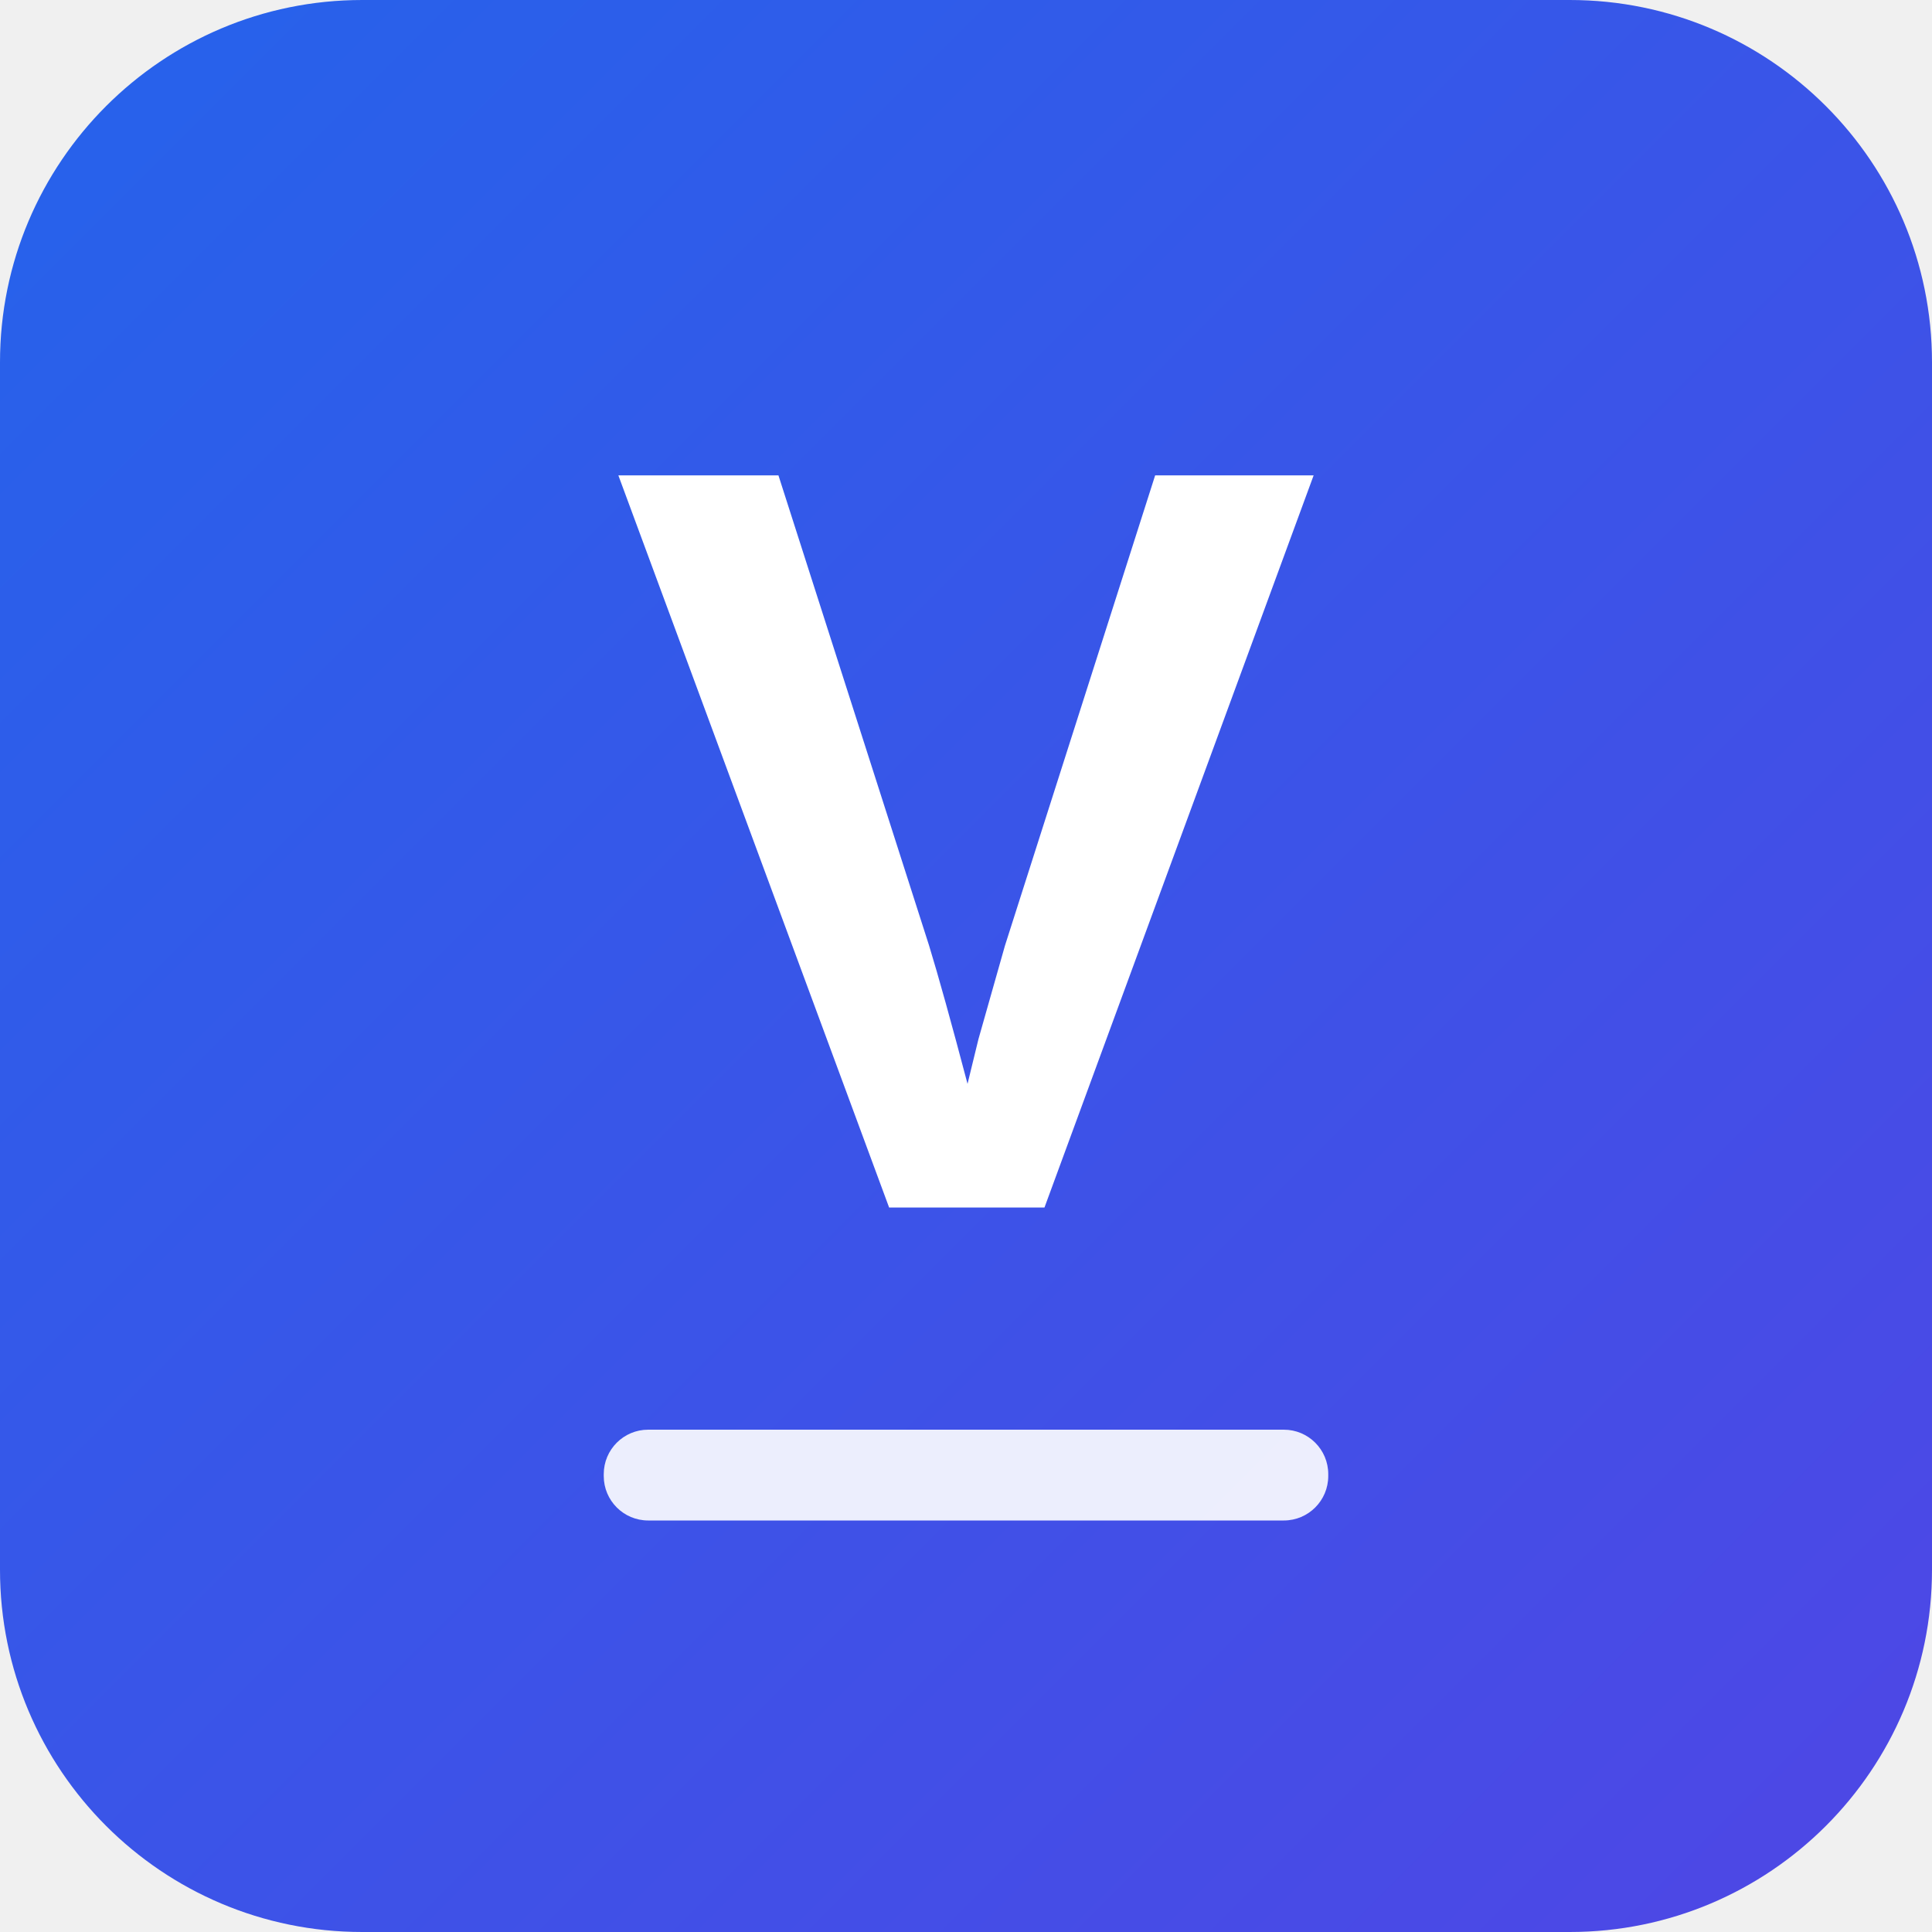
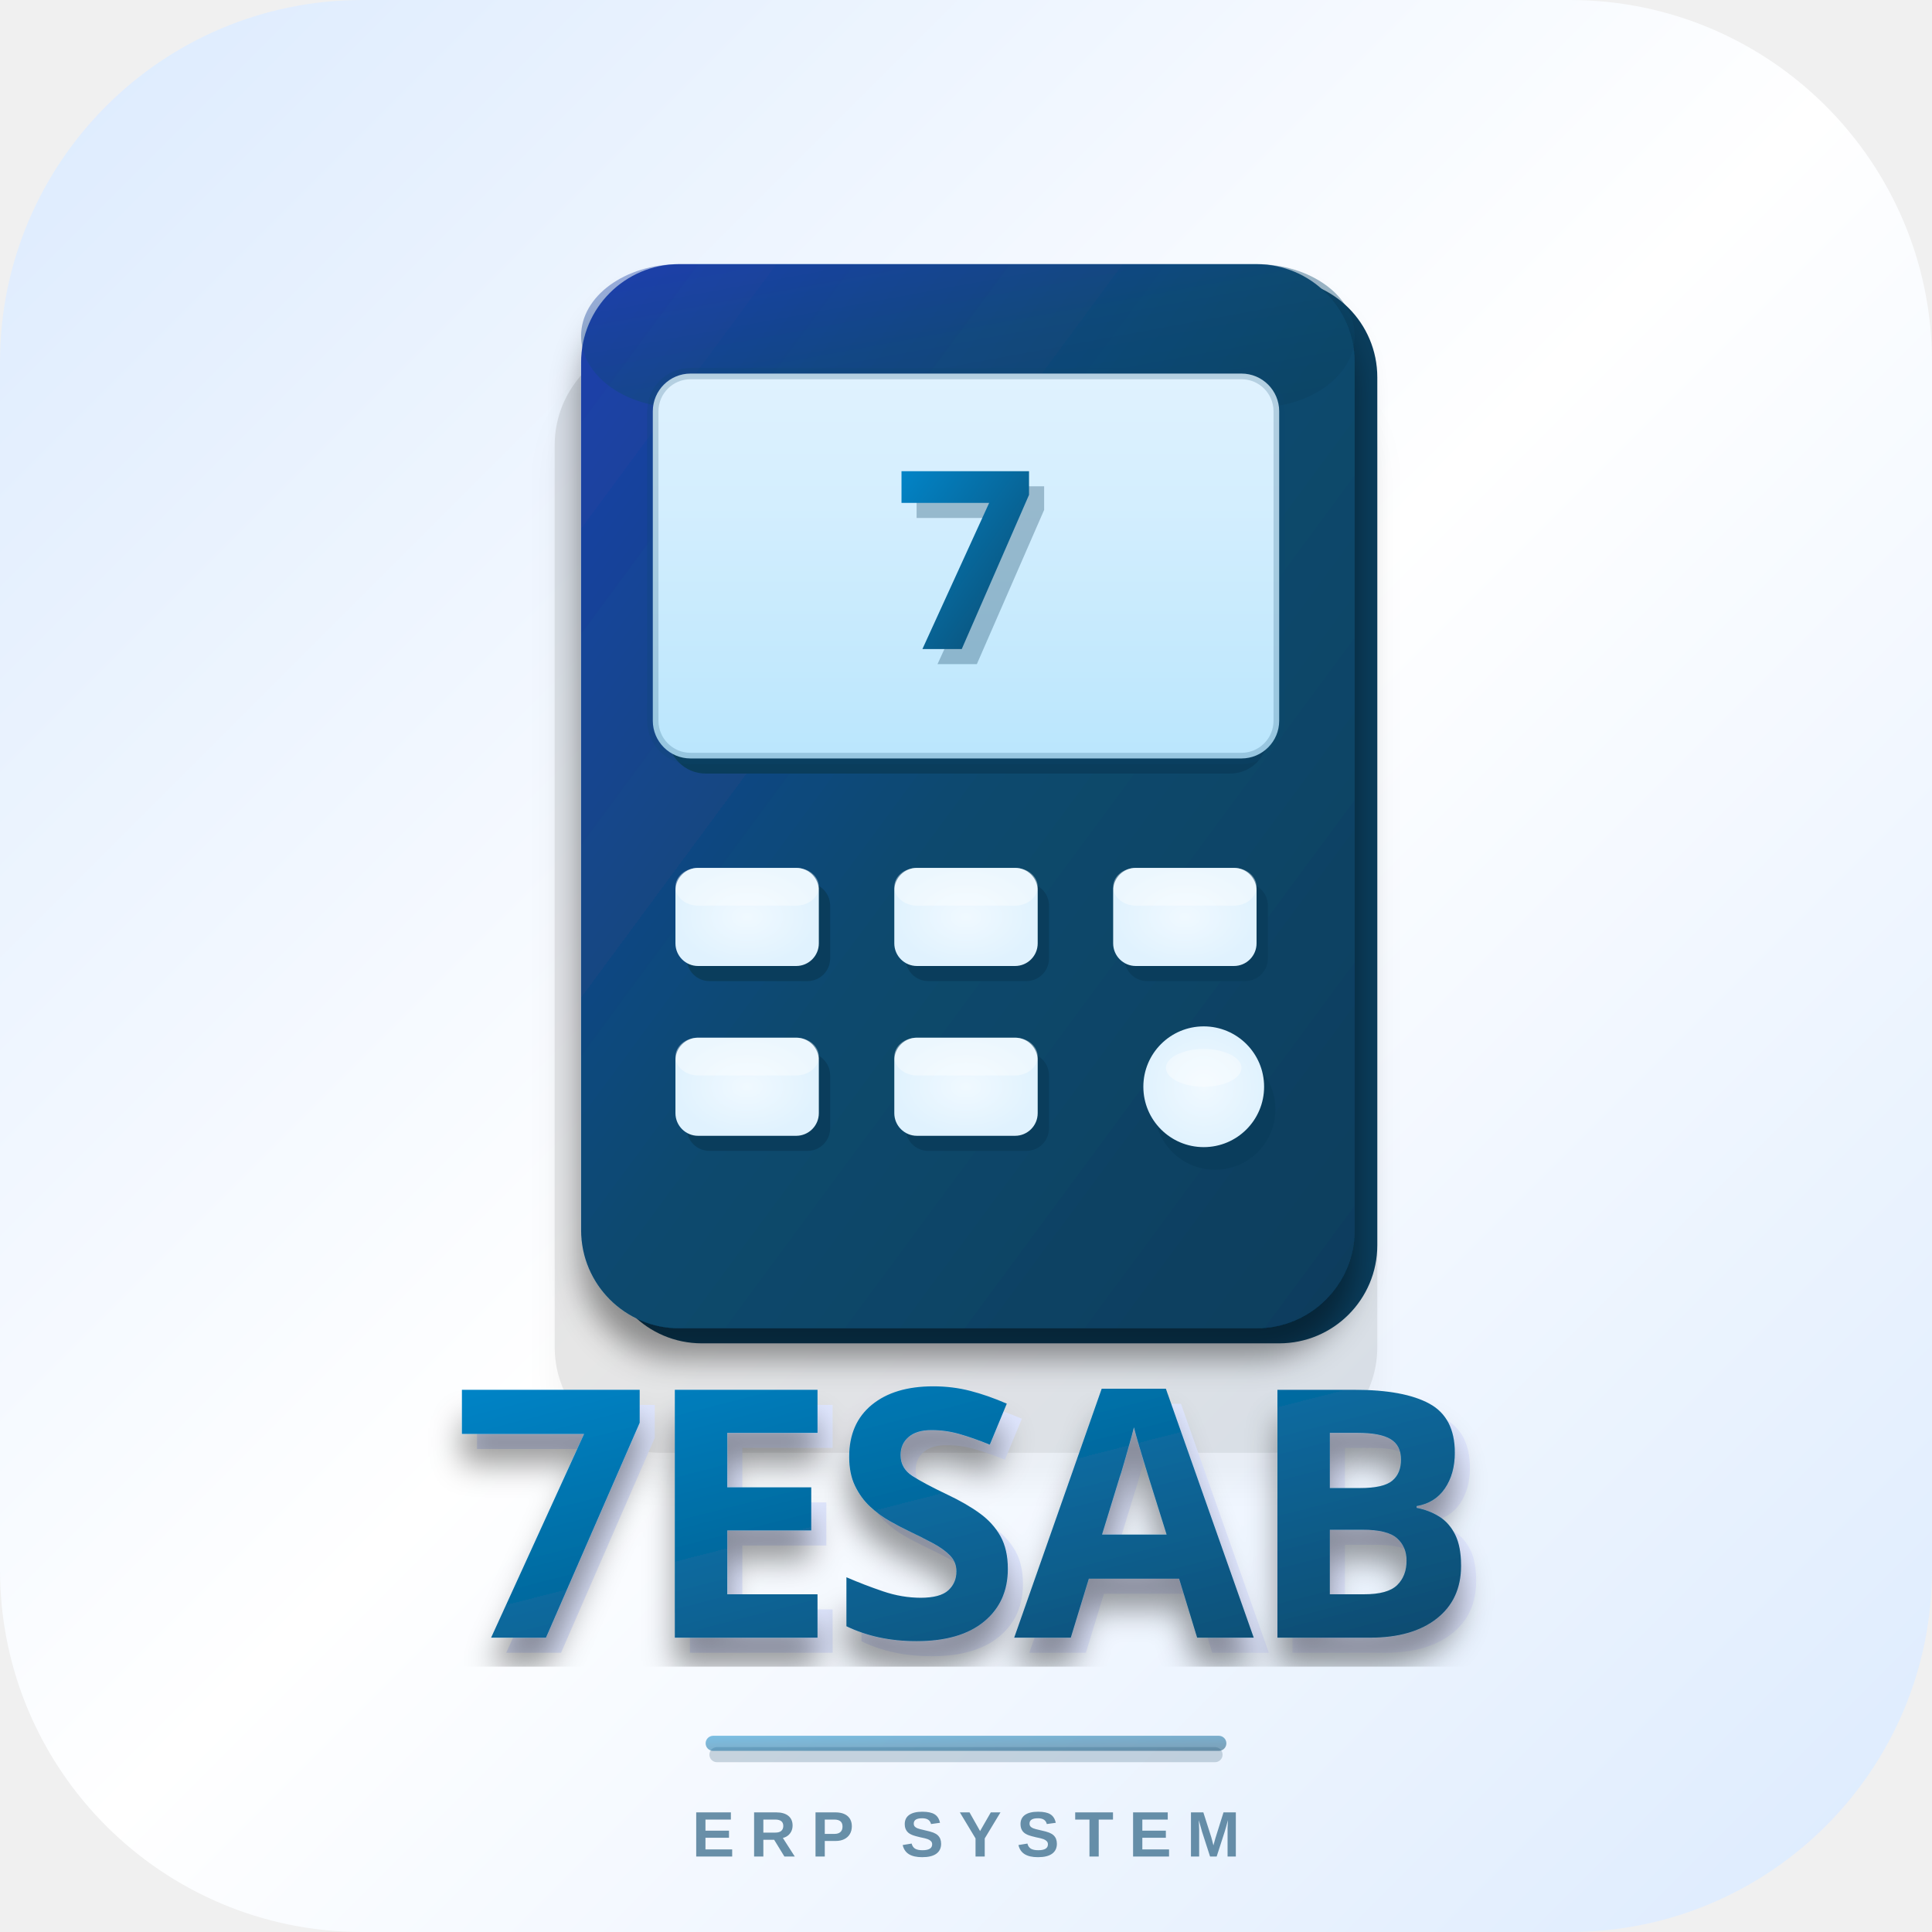
<svg xmlns="http://www.w3.org/2000/svg" viewBox="0 0 512 512" width="512" height="512">
  <defs>
-     <linearGradient id="grad1" x1="0%" y1="0%" x2="100%" y2="100%">
-       <stop offset="0%" style="stop-color:#2563eb;stop-opacity:1" />
-       <stop offset="100%" style="stop-color:#4f46e5;stop-opacity:1" />
+     <linearGradient id="bgGradient" x1="0%" y1="0%" x2="100%" y2="100%">
+       <stop offset="0%" style="stop-color:#dbeafe;stop-opacity:1" />
+       <stop offset="50%" style="stop-color:#ffffff;stop-opacity:1" />
+       <stop offset="100%" style="stop-color:#dbeafe;stop-opacity:1" />
    </linearGradient>
+     <linearGradient id="calc3D" x1="0%" y1="0%" x2="100%" y2="100%">
+       <stop offset="0%" style="stop-color:#1e40af;stop-opacity:1" />
+       <stop offset="50%" style="stop-color:#0c4a6e;stop-opacity:1" />
+       <stop offset="100%" style="stop-color:#0a3d5c;stop-opacity:1" />
+     </linearGradient>
+     <linearGradient id="screenGlow" x1="0%" y1="0%" x2="0%" y2="100%">
+       <stop offset="0%" style="stop-color:#e0f2fe;stop-opacity:1" />
+       <stop offset="100%" style="stop-color:#bae6fd;stop-opacity:1" />
+     </linearGradient>
+     <linearGradient id="number3D" x1="0%" y1="0%" x2="100%" y2="100%">
+       <stop offset="0%" style="stop-color:#0284c7;stop-opacity:1" />
+       <stop offset="100%" style="stop-color:#0c4a6e;stop-opacity:1" />
+     </linearGradient>
+     <filter id="depth">
+       <feGaussianBlur in="SourceAlpha" stdDeviation="4" />
+       <feOffset dx="0" dy="8" result="offsetblur" />
+       <feComponentTransfer>
+         <feFuncA type="linear" slope="0.4" />
+       </feComponentTransfer>
+       <feMerge>
+         <feMergeNode />
+         <feMergeNode in="SourceGraphic" />
+       </feMerge>
+     </filter>
+     <radialGradient id="buttonGrad">
+       <stop offset="0%" style="stop-color:#f0f9ff;stop-opacity:1" />
+       <stop offset="100%" style="stop-color:#e0f2fe;stop-opacity:1" />
+     </radialGradient>
  </defs>
-   <rect width="512" height="512" rx="96" fill="url(#grad1)" />
-   <text x="256" y="320" font-family="Arial, sans-serif" font-size="282" font-weight="bold" text-anchor="middle" fill="white">V</text>
-   <rect x="160" y="378.88" width="192" height="24.064" rx="11.776" fill="white" opacity="0.9" />
+   <rect width="512" height="512" rx="96" fill="url(#bgGradient)" />
+   <rect x="147" y="90" width="218" height="295" rx="28" fill="#000000" opacity="0.10" filter="url(#depth)" />
+   <rect x="160" y="74" width="205" height="282" rx="26" fill="#0a3d5c" />
+   <rect x="154" y="70" width="205" height="282" rx="26" fill="url(#calc3D)" filter="url(#depth)" />
+   <rect x="154" y="70" width="205" height="38" rx="26" fill="url(#calc3D)" opacity="0.4" />
+   <rect x="177" y="102" width="159" height="103" rx="10" fill="#0a3d5c" />
+   <rect x="173" y="99" width="166" height="102" rx="10" fill="url(#screenGlow)" />
+   <rect x="173" y="99" width="166" height="102" rx="10" fill="none" stroke="rgba(12, 74, 110, 0.2)" stroke-width="3" />
+   <text x="260" y="176" font-family="Arial Black, sans-serif" font-size="66" font-weight="900" fill="#0a3d5c" text-anchor="middle" opacity="0.3">7</text>
+   <text x="256" y="172" font-family="Arial Black, sans-serif" font-size="66" font-weight="900" fill="url(#number3D)" text-anchor="middle">7</text>
+   <g>
+     <rect x="182" y="234" width="38" height="26" rx="6" fill="#0a3d5c" />
+     <rect x="240" y="234" width="38" height="26" rx="6" fill="#0a3d5c" />
+     <rect x="298" y="234" width="38" height="26" rx="6" fill="#0a3d5c" />
+     <rect x="179" y="230" width="38" height="26" rx="6" fill="url(#buttonGrad)" />
+     <rect x="237" y="230" width="38" height="26" rx="6" fill="url(#buttonGrad)" />
+     <rect x="295" y="230" width="38" height="26" rx="6" fill="url(#buttonGrad)" />
+     <rect x="179" y="230" width="38" height="10" rx="6" fill="white" opacity="0.4" />
+     <rect x="237" y="230" width="38" height="10" rx="6" fill="white" opacity="0.4" />
+     <rect x="295" y="230" width="38" height="10" rx="6" fill="white" opacity="0.4" />
+   </g>
+   <g>
+     <rect x="182" y="279" width="38" height="26" rx="6" fill="#0a3d5c" />
+     <rect x="240" y="279" width="38" height="26" rx="6" fill="#0a3d5c" />
+     <ellipse cx="322" cy="294" rx="16" ry="16" fill="#0a3d5c" />
+     <rect x="179" y="275" width="38" height="26" rx="6" fill="url(#buttonGrad)" />
+     <rect x="237" y="275" width="38" height="26" rx="6" fill="url(#buttonGrad)" />
+     <circle cx="319" cy="288" r="16" fill="url(#buttonGrad)" />
+     <rect x="179" y="275" width="38" height="10" rx="6" fill="white" opacity="0.4" />
+     <rect x="237" y="275" width="38" height="10" rx="6" fill="white" opacity="0.4" />
+     <ellipse cx="319" cy="283" rx="10" ry="5" fill="white" opacity="0.4" />
+   </g>
+   <text x="260" y="438" font-family="Arial Black, sans-serif" font-size="92" font-weight="900" fill="#e0e7ff" text-anchor="middle" letter-spacing="-2">7ESAB</text>
+   <text x="256" y="434" font-family="Arial Black, sans-serif" font-size="92" font-weight="900" fill="url(#number3D)" text-anchor="middle" letter-spacing="-2" filter="url(#depth)">7ESAB</text>
+   <rect x="188" y="463" width="136" height="4" rx="2" fill="#0a3d5c" opacity="0.2" />
+   <rect x="187" y="460" width="138" height="4" rx="2" fill="url(#number3D)" opacity="0.5" />
+   <text x="256" y="492" font-family="Arial, sans-serif" font-size="17" font-weight="600" fill="#0c4a6e" text-anchor="middle" letter-spacing="4" opacity="0.6">ERP SYSTEM</text>
</svg>
